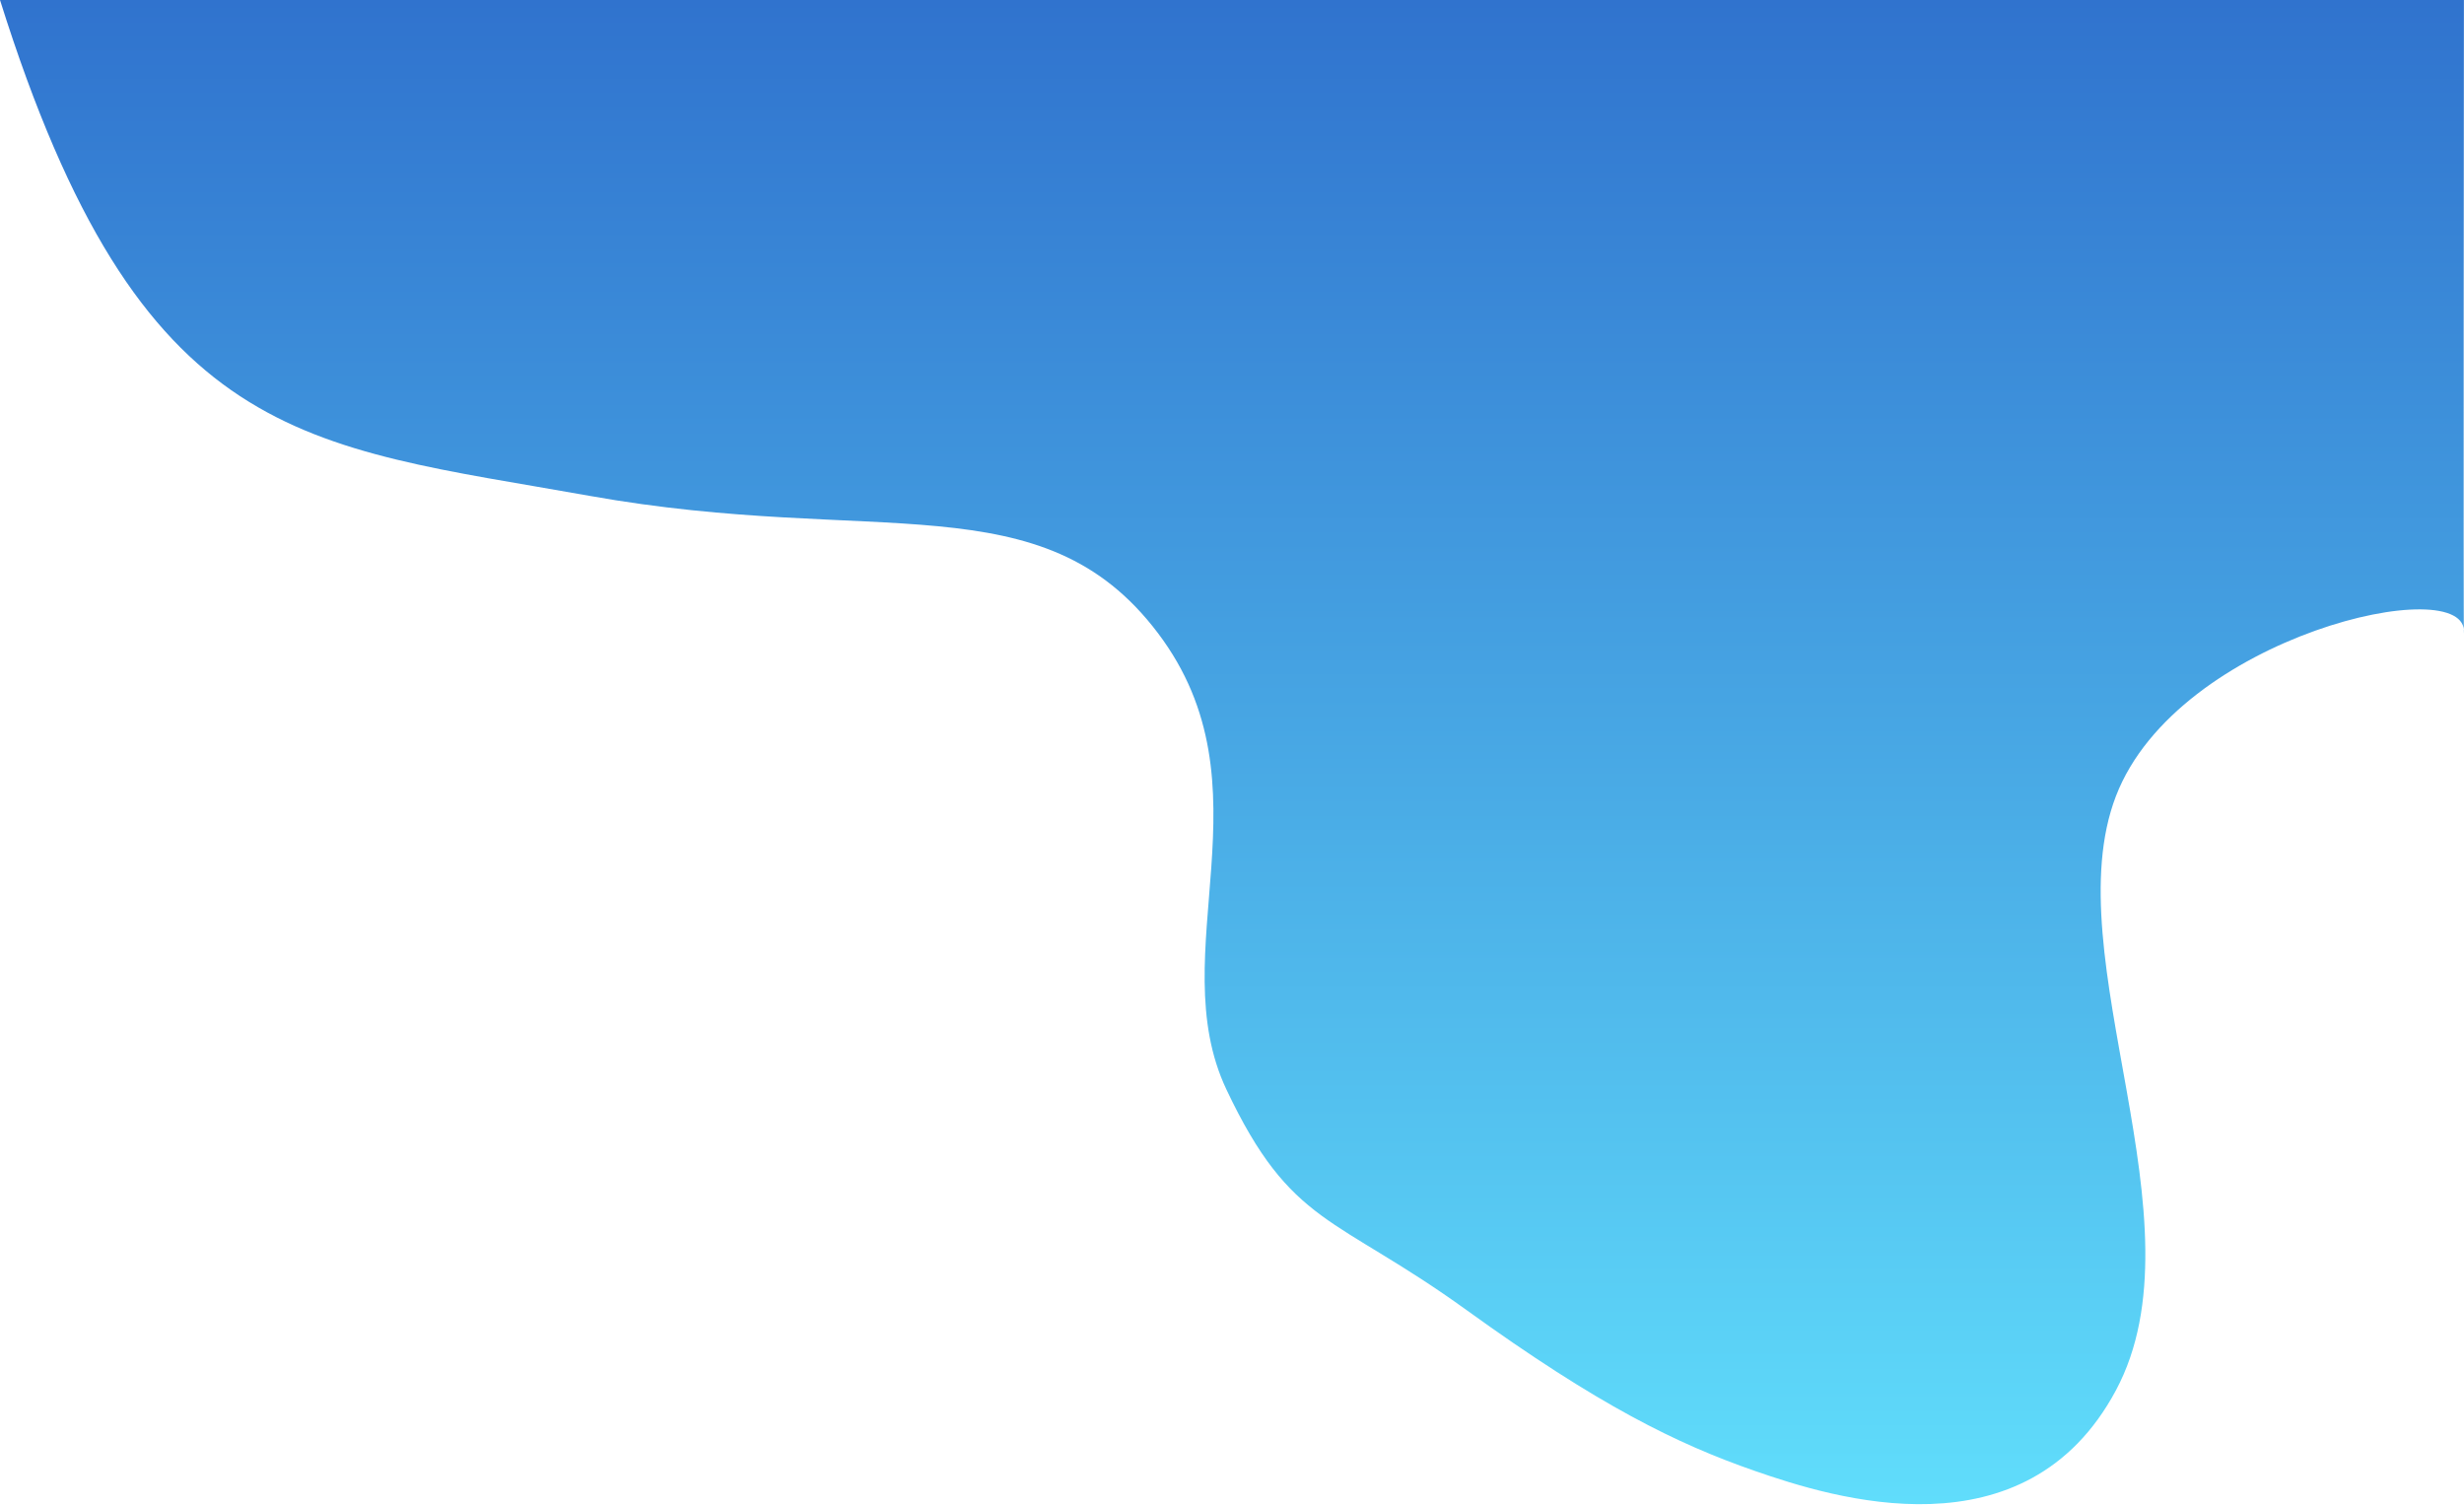
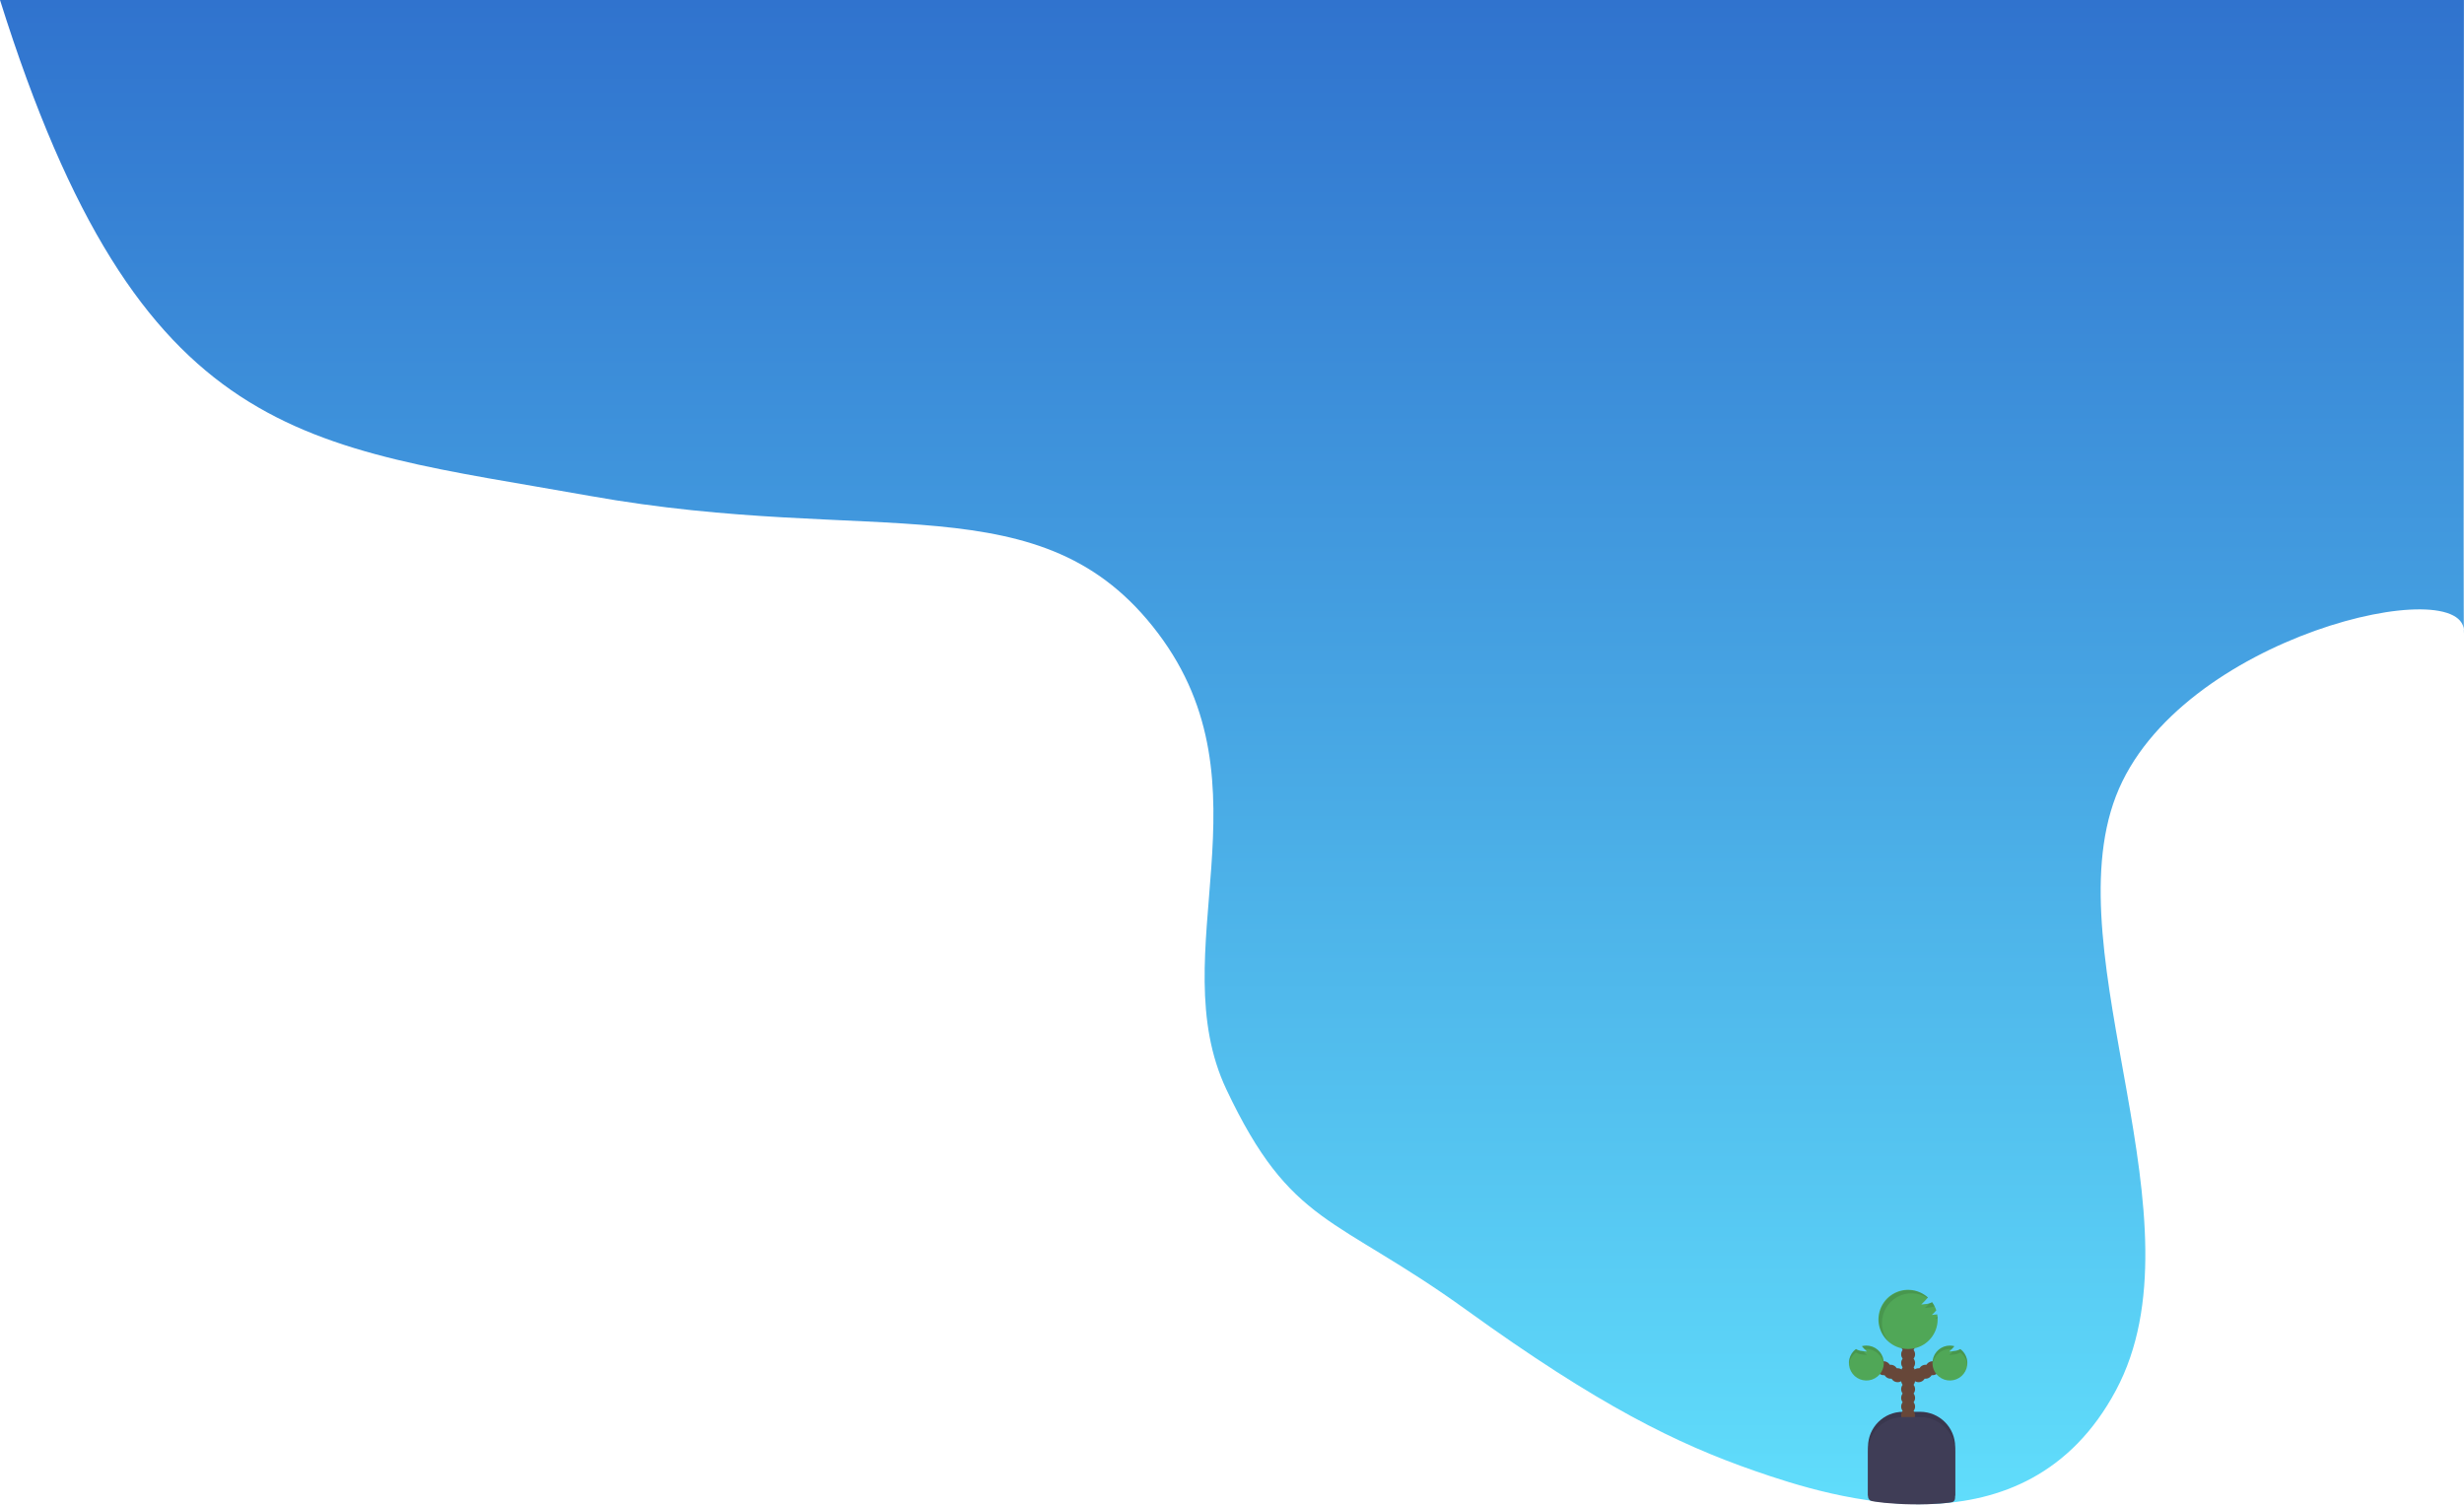
- <svg xmlns="http://www.w3.org/2000/svg" width="1336.988" height="816.188" viewBox="0 0 1336.988 816.188">
+ <svg xmlns="http://www.w3.org/2000/svg" width="1336.988" height="816.308" viewBox="0 0 1336.988 816.308">
  <defs>
    <linearGradient id="linear-gradient" x1="0.5" x2="0.5" y2="1" gradientUnits="objectBoundingBox">
      <stop offset="0" stop-color="#3073ce" />
      <stop offset="1" stop-color="#60ddfb" />
    </linearGradient>
  </defs>
-   <path id="Path_1" data-name="Path 1" d="M591.984,0C668.117,242.227,756.51,241.293,911.933,269.067s245.594-8.669,308.382,74.491,1.965,173.266,37.143,247.633,58.707,67.994,130.368,119.724,114.091,72.535,156.277,87.2,146.991,47.838,195.988-43.682-33.52-235.123,0-322.4,191.9-122.735,188.838-88.472c-.343,3.837,0-343.558,0-343.558Z" transform="translate(-591.984)" fill="url(#linear-gradient)" />
+   <g id="Group_57" data-name="Group 57" transform="translate(-591.984)">
+     <path id="Path_1" data-name="Path 1" d="M591.984,0C668.117,242.227,756.51,241.293,911.933,269.067s245.594-8.669,308.382,74.491,1.965,173.266,37.143,247.633,58.707,67.994,130.368,119.724,114.091,72.535,156.277,87.2,146.991,47.838,195.988-43.682-33.52-235.123,0-322.4,191.9-122.735,188.838-88.472c-.343,3.837,0-343.558,0-343.558Z" fill="url(#linear-gradient)" />
+     <path id="Path_353" data-name="Path 353" d="M1005.422,631.77h9.219a19,19,0,0,1,19.032,18.968v26.5l-47.282.076V650.738A19,19,0,0,1,1005.422,631.77Z" transform="translate(619.196 134.297)" fill="#3f3d56" />
+     <path id="Path_354" data-name="Path 354" d="M1005.421,631.77h9.219a19.031,19.031,0,0,1,19.031,19.031v26.735l-47.281-.685V650.8A19.031,19.031,0,0,1,1005.421,631.77Z" transform="translate(619.197 134.297)" opacity="0.1" />
+     <circle id="Ellipse_88" data-name="Ellipse 88" cx="3.783" cy="3.783" r="3.783" transform="translate(1623.561 768.907)" fill="#3f3d56" />
+     <circle id="Ellipse_89" data-name="Ellipse 89" cx="3.783" cy="3.783" r="3.783" transform="translate(1623.561 764.179)" fill="#674739" />
+     <circle id="Ellipse_90" data-name="Ellipse 90" cx="3.783" cy="3.783" r="3.783" transform="translate(1623.561 759.444)" fill="#674739" />
+     <circle id="Ellipse_91" data-name="Ellipse 91" cx="3.783" cy="3.783" r="3.783" transform="translate(1623.561 754.717)" fill="#674739" />
+     <circle id="Ellipse_92" data-name="Ellipse 92" cx="3.783" cy="3.783" r="3.783" transform="translate(1623.561 749.99)" fill="#674739" />
+     <circle id="Ellipse_93" data-name="Ellipse 93" cx="3.783" cy="3.783" r="3.783" transform="translate(1623.561 745.262)" fill="#674739" />
+     <circle id="Ellipse_94" data-name="Ellipse 94" cx="3.783" cy="3.783" r="3.783" transform="translate(1623.561 740.535)" fill="#674739" />
+     <circle id="Ellipse_95" data-name="Ellipse 95" cx="3.783" cy="3.783" r="3.783" transform="translate(1629.231 742.423)" fill="#674739" />
+     <circle id="Ellipse_96" data-name="Ellipse 96" cx="3.783" cy="3.783" r="3.783" transform="translate(1633.016 740.535)" fill="#674739" />
+     <circle id="Ellipse_97" data-name="Ellipse 97" cx="3.783" cy="3.783" r="3.783" transform="translate(1636.799 738.64)" fill="#674739" />
+     <circle id="Ellipse_98" data-name="Ellipse 98" cx="3.783" cy="3.783" r="3.783" transform="translate(1623.561 735.808)" fill="#674739" />
+     <circle id="Ellipse_99" data-name="Ellipse 99" cx="3.783" cy="3.783" r="3.783" transform="translate(1623.561 731.08)" fill="#674739" />
+     <circle id="Ellipse_100" data-name="Ellipse 100" cx="3.783" cy="3.783" r="3.783" transform="translate(1623.561 726.346)" fill="#674739" />
+     <circle id="Ellipse_101" data-name="Ellipse 101" cx="3.783" cy="3.783" r="3.783" transform="translate(1623.561 721.618)" fill="#3f3d56" />
+     <path id="Path_355" data-name="Path 355" d="M1047.8,659.336q-1.408.206-2.832.3a21.744,21.744,0,0,0,2.436-2.5,15.981,15.981,0,0,0-2.284-4.438,7.871,7.871,0,0,1-3.045.967c-.937.137-1.88.236-2.824.3a50.607,50.607,0,0,0,3.616-3.806,16.062,16.062,0,1,0,5.275,11.883,15.7,15.7,0,0,0-.244-2.763Z" transform="translate(595.224 53.871)" fill="#50a757" />
+     <path id="Path_356" data-name="Path 356" d="M1069.63,687.625a7.446,7.446,0,0,1-3.182,1.066c-.936.137-1.88.236-2.824.3a27.7,27.7,0,0,0,2.8-2.908,9.767,9.767,0,0,0-2.421-.32,9.47,9.47,0,1,0,5.625,1.865Z" transform="translate(586.032 44.376)" fill="#50a757" />
+     <circle id="Ellipse_102" data-name="Ellipse 102" cx="3.783" cy="3.783" r="3.783" transform="translate(1617.882 742.423)" fill="#674739" />
+     <circle id="Ellipse_103" data-name="Ellipse 103" cx="3.783" cy="3.783" r="3.783" transform="translate(1614.098 740.535)" fill="#674739" />
+     <circle id="Ellipse_104" data-name="Ellipse 104" cx="3.783" cy="3.783" r="3.783" transform="translate(1610.322 738.64)" fill="#674739" />
+     <path id="Path_357" data-name="Path 357" d="M998.8,687.625a7.447,7.447,0,0,0,3.182,1.066c.936.137,1.88.236,2.824.3a27.7,27.7,0,0,1-2.8-2.908,9.765,9.765,0,0,1,2.421-.32,9.47,9.47,0,1,1-5.626,1.865Z" transform="translate(600.249 44.376)" fill="#50a757" />
+     <g id="Group_8" data-name="Group 8" transform="translate(1611.486 700.078)" opacity="0.1">
+       <path id="Path_359" data-name="Path 359" d="M1057.766,664.88a12.311,12.311,0,0,1-1.226,1.157,12.117,12.117,0,0,0,1.294-.114C1057.819,665.573,1057.8,665.223,1057.766,664.88Z" transform="translate(-1025.938 -650.717)" />
+       <path id="Path_360" data-name="Path 360" d="M1049.09,657.952c.944-.061,1.888-.16,2.824-.3a8.863,8.863,0,0,0,2.459-.67,17.2,17.2,0,0,0-1.324-2.185,5.73,5.73,0,0,1-1.523.647A22.521,22.521,0,0,1,1049.09,657.952Z" transform="translate(-1024.159 -648.31)" />
+       <path id="Path_361" data-name="Path 361" d="M1018.007,664.039a16.047,16.047,0,0,1,24.741-13.52l.243-.259a16.062,16.062,0,1,0-21.178,24.155A15.987,15.987,0,0,1,1018.007,664.039Z" transform="translate(-1016.34 -646.275)" />
+     </g>
+     <g id="Group_9" data-name="Group 9" transform="translate(1640.597 730.136)" opacity="0.1">
+       <path id="Path_362" data-name="Path 362" d="M1066.48,691.461c.944-.069,1.888-.167,2.824-.3a7.436,7.436,0,0,0,3.182-1.058,9.432,9.432,0,0,1,3.806,6.7,8.828,8.828,0,0,0,.053-1,9.432,9.432,0,0,0-3.806-7.612,7.446,7.446,0,0,1-3.182,1.066l-.761.091A18.759,18.759,0,0,1,1066.48,691.461Z" transform="translate(-1057.421 -686.338)" />
+       <path id="Path_363" data-name="Path 363" d="M1064.034,687.648a4.351,4.351,0,0,1,.944.068c.495-.525.982-1.089,1.477-1.637a9.767,9.767,0,0,0-2.421-.32,9.455,9.455,0,0,0-9.455,9.455,6.518,6.518,0,0,0,.046.944A9.462,9.462,0,0,1,1064.034,687.648Z" transform="translate(-1054.58 -685.76)" />
+     </g>
+     <g id="Group_10" data-name="Group 10" transform="translate(1595.158 730.136)" opacity="0.1">
+       <path id="Path_364" data-name="Path 364" d="M1004.756,691.461c-.944-.069-1.888-.167-2.824-.3a7.436,7.436,0,0,1-3.182-1.058,9.432,9.432,0,0,0-3.806,6.7,8.8,8.8,0,0,1-.053-1,9.431,9.431,0,0,1,3.806-7.612,7.445,7.445,0,0,0,3.182,1.066l.761.091a19.43,19.43,0,0,0,2.116,2.124Z" transform="translate(-994.89 -686.338)" />
+       <path id="Path_365" data-name="Path 365" d="M1006.591,687.648a4.35,4.35,0,0,0-.944.068c-.495-.525-.982-1.089-1.477-1.637a9.766,9.766,0,0,1,2.421-.32,9.455,9.455,0,0,1,9.455,9.455,6.434,6.434,0,0,1-.046.944A9.462,9.462,0,0,0,1006.591,687.648Z" transform="translate(-997.106 -685.76)" />
+     </g>
+     <path id="Path_358" data-name="Path 358" d="M1005.421,635.5h9.219a19.031,19.031,0,0,1,19.031,19.031V678.42c0,1.782-.2,2.445-1.135,3.063s-10.792,1.565-22.075,1.4-21.507-1.374-22.817-2.059a2.766,2.766,0,0,1-1.254-2.4V654.531A19.031,19.031,0,0,1,1005.421,635.5Z" transform="translate(619.197 133.407)" fill="#3f3d56" />
+   </g>
</svg>
